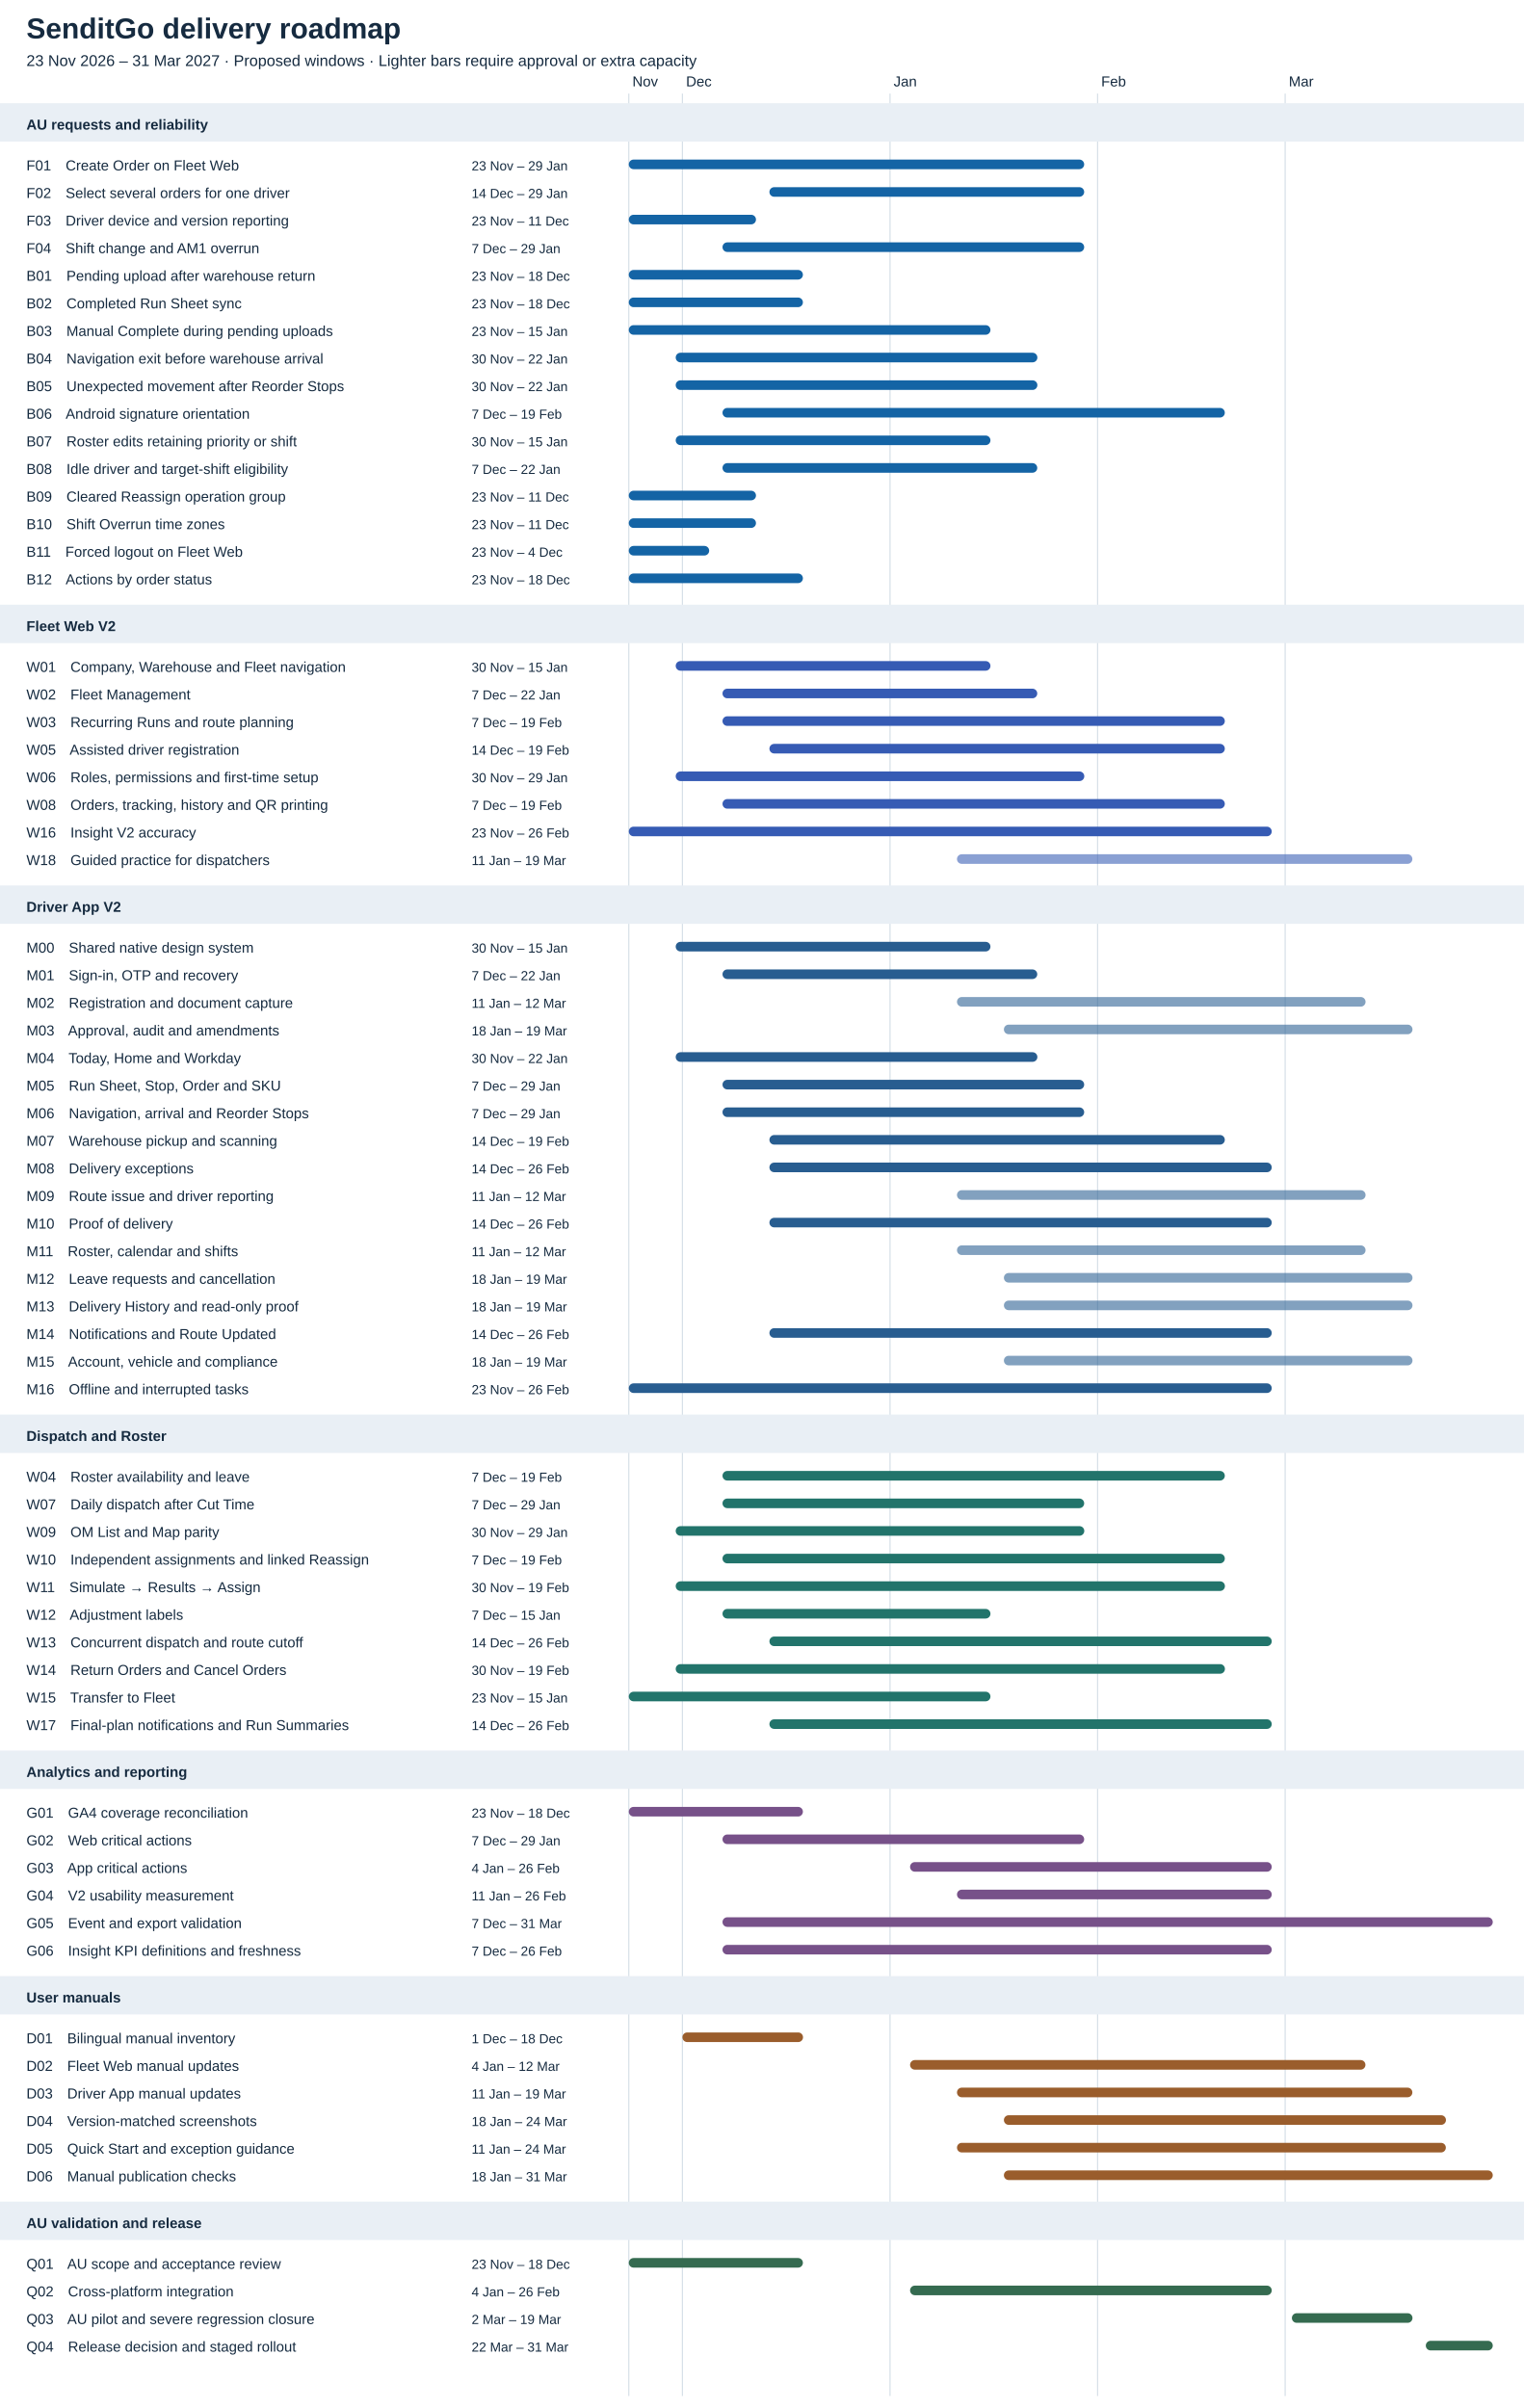
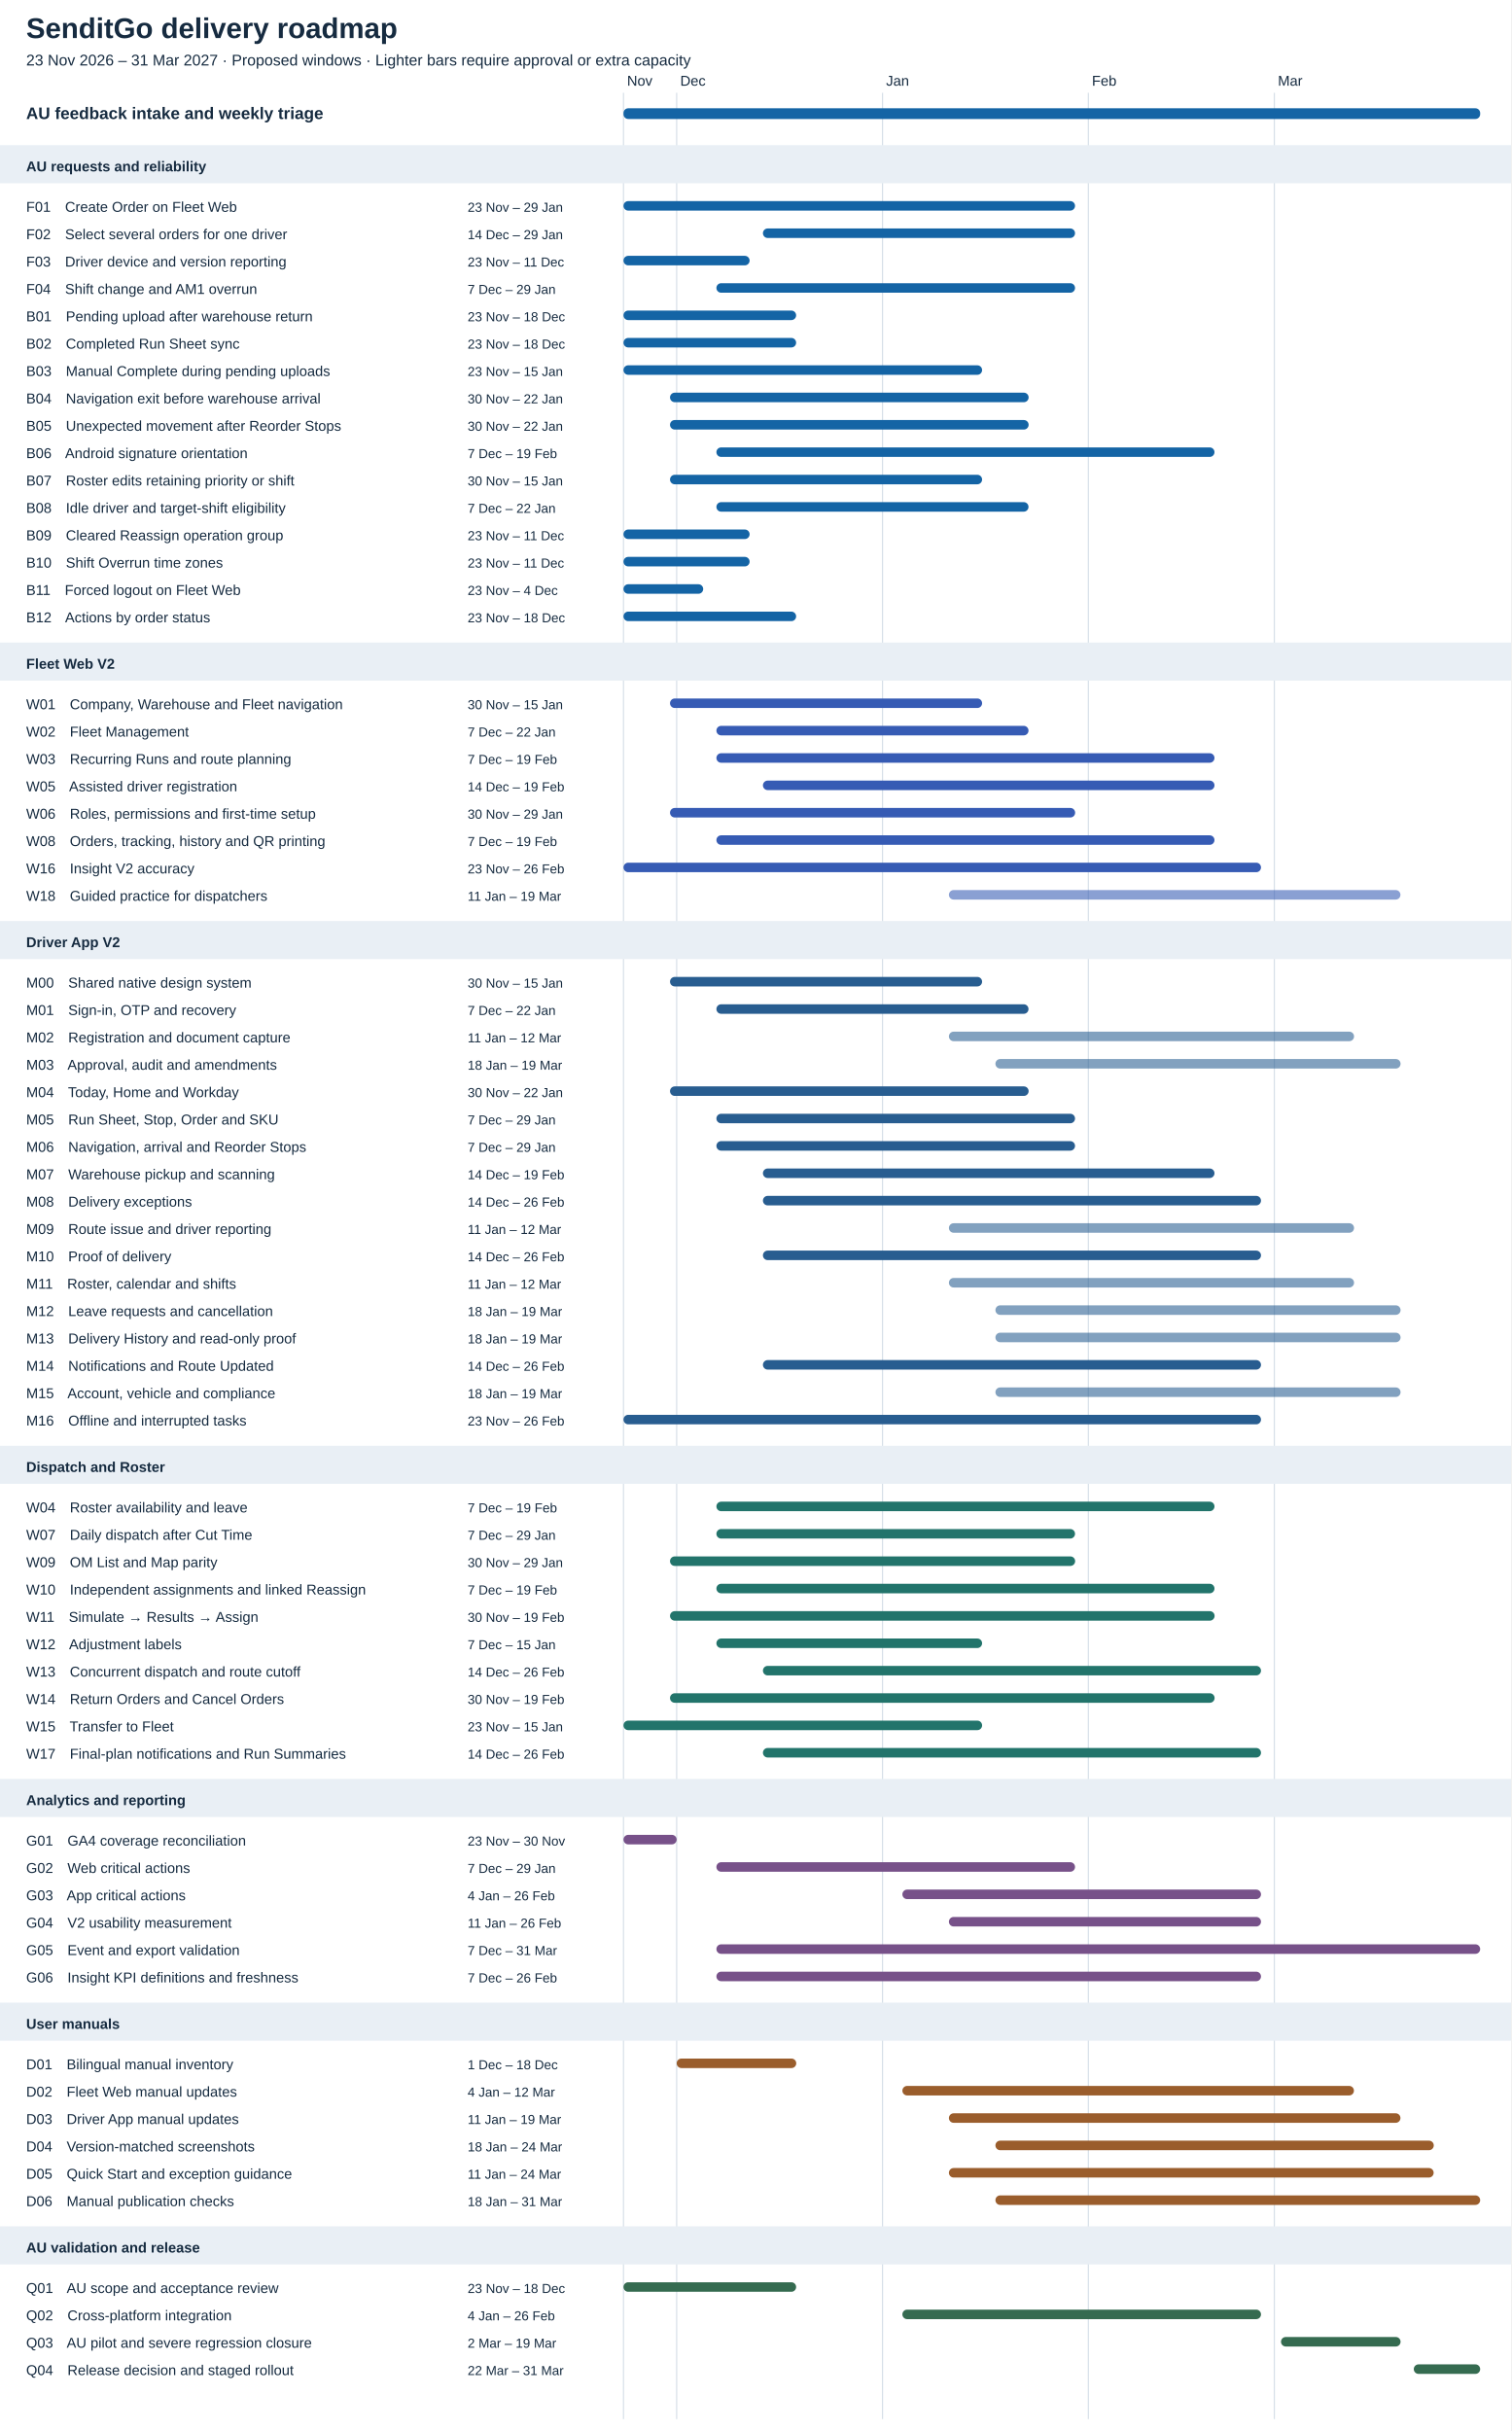
- <svg xmlns="http://www.w3.org/2000/svg" viewBox="0 0 1270 2007" width="1270" height="2007" font-family="Arial,sans-serif" fill="#162b40" role="img" aria-labelledby="title desc">
+ <svg xmlns="http://www.w3.org/2000/svg" viewBox="0 0 1270 2043" width="1270" height="2043" font-family="Arial,sans-serif" fill="#162b40" role="img" aria-labelledby="title desc">
  <rect width="100%" height="100%" fill="white" />
  <text x="22" y="32" font-size="24" font-weight="700">SenditGo delivery roadmap</text>
  <text x="22" y="55" font-size="13">23 Nov 2026 – 31 Mar 2027 · Proposed windows · Lighter bars require approval or extra capacity</text>
-   <path d="M 524.0 78 V 1997" stroke="#d7e0e8" />
+   <path d="M 524.0 78 V 2033" stroke="#d7e0e8" />
  <text x="527.0" y="72" font-size="12">Nov</text>
-   <path d="M 568.7 78 V 1997" stroke="#d7e0e8" />
+   <path d="M 568.7 78 V 2033" stroke="#d7e0e8" />
  <text x="571.7" y="72" font-size="12">Dec</text>
-   <path d="M 741.7 78 V 1997" stroke="#d7e0e8" />
+   <path d="M 741.7 78 V 2033" stroke="#d7e0e8" />
  <text x="744.7" y="72" font-size="12">Jan</text>
-   <path d="M 914.7 78 V 1997" stroke="#d7e0e8" />
+   <path d="M 914.7 78 V 2033" stroke="#d7e0e8" />
  <text x="917.7" y="72" font-size="12">Feb</text>
-   <path d="M 1071.0 78 V 1997" stroke="#d7e0e8" />
+   <path d="M 1071.0 78 V 2033" stroke="#d7e0e8" />
  <text x="1074.0" y="72" font-size="12">Mar</text>
-   <rect x="0" y="86" width="1270" height="32" fill="#e9eff5" />
-   <text x="22" y="108" font-weight="700">AU requests and reliability</text>
-   <g>
-     <text x="22" y="142" font-size="12">F01　Create Order on Fleet Web</text>
-     <text x="393" y="142" font-size="11">23 Nov – 29 Jan</text>
-     <rect x="524.0" y="133" width="379.5" height="8" rx="4" fill="#1464a5" opacity="1" />
-   </g>
-   <g>
-     <text x="22" y="165" font-size="12">F02　Select several orders for one driver</text>
-     <text x="393" y="165" font-size="11">14 Dec – 29 Jan</text>
-     <rect x="641.2" y="156" width="262.3" height="8" rx="4" fill="#1464a5" opacity="1" />
-   </g>
-   <g>
-     <text x="22" y="188" font-size="12">F03　Driver device and version reporting</text>
-     <text x="393" y="188" font-size="11">23 Nov – 11 Dec</text>
-     <rect x="524.0" y="179" width="106.0" height="8" rx="4" fill="#1464a5" opacity="1" />
-   </g>
-   <g>
-     <text x="22" y="211" font-size="12">F04　Shift change and AM1 overrun</text>
-     <text x="393" y="211" font-size="11">7 Dec – 29 Jan</text>
-     <rect x="602.1" y="202" width="301.4" height="8" rx="4" fill="#1464a5" opacity="1" />
-   </g>
-   <g>
-     <text x="22" y="234" font-size="12">B01　Pending upload after warehouse return</text>
-     <text x="393" y="234" font-size="11">23 Nov – 18 Dec</text>
-     <rect x="524.0" y="225" width="145.1" height="8" rx="4" fill="#1464a5" opacity="1" />
-   </g>
-   <g>
-     <text x="22" y="257" font-size="12">B02　Completed Run Sheet sync</text>
-     <text x="393" y="257" font-size="11">23 Nov – 18 Dec</text>
-     <rect x="524.0" y="248" width="145.1" height="8" rx="4" fill="#1464a5" opacity="1" />
-   </g>
-   <g>
-     <text x="22" y="280" font-size="12">B03　Manual Complete during pending uploads</text>
-     <text x="393" y="280" font-size="11">23 Nov – 15 Jan</text>
-     <rect x="524.0" y="271" width="301.4" height="8" rx="4" fill="#1464a5" opacity="1" />
-   </g>
-   <g>
-     <text x="22" y="303" font-size="12">B04　Navigation exit before warehouse arrival</text>
-     <text x="393" y="303" font-size="11">30 Nov – 22 Jan</text>
-     <rect x="563.1" y="294" width="301.4" height="8" rx="4" fill="#1464a5" opacity="1" />
-   </g>
-   <g>
-     <text x="22" y="326" font-size="12">B05　Unexpected movement after Reorder Stops</text>
-     <text x="393" y="326" font-size="11">30 Nov – 22 Jan</text>
-     <rect x="563.1" y="317" width="301.4" height="8" rx="4" fill="#1464a5" opacity="1" />
-   </g>
-   <g>
-     <text x="22" y="349" font-size="12">B06　Android signature orientation</text>
-     <text x="393" y="349" font-size="11">7 Dec – 19 Feb</text>
-     <rect x="602.1" y="340" width="418.6" height="8" rx="4" fill="#1464a5" opacity="1" />
-   </g>
-   <g>
-     <text x="22" y="372" font-size="12">B07　Roster edits retaining priority or shift</text>
-     <text x="393" y="372" font-size="11">30 Nov – 15 Jan</text>
-     <rect x="563.1" y="363" width="262.3" height="8" rx="4" fill="#1464a5" opacity="1" />
-   </g>
-   <g>
-     <text x="22" y="395" font-size="12">B08　Idle driver and target-shift eligibility</text>
-     <text x="393" y="395" font-size="11">7 Dec – 22 Jan</text>
-     <rect x="602.1" y="386" width="262.3" height="8" rx="4" fill="#1464a5" opacity="1" />
-   </g>
-   <g>
-     <text x="22" y="418" font-size="12">B09　Cleared Reassign operation group</text>
-     <text x="393" y="418" font-size="11">23 Nov – 11 Dec</text>
-     <rect x="524.0" y="409" width="106.0" height="8" rx="4" fill="#1464a5" opacity="1" />
-   </g>
-   <g>
-     <text x="22" y="441" font-size="12">B10　Shift Overrun time zones</text>
-     <text x="393" y="441" font-size="11">23 Nov – 11 Dec</text>
-     <rect x="524.0" y="432" width="106.0" height="8" rx="4" fill="#1464a5" opacity="1" />
-   </g>
-   <g>
-     <text x="22" y="464" font-size="12">B11　Forced logout on Fleet Web</text>
-     <text x="393" y="464" font-size="11">23 Nov – 4 Dec</text>
-     <rect x="524.0" y="455" width="67.0" height="8" rx="4" fill="#1464a5" opacity="1" />
-   </g>
-   <g>
-     <text x="22" y="487" font-size="12">B12　Actions by order status</text>
-     <text x="393" y="487" font-size="11">23 Nov – 18 Dec</text>
-     <rect x="524.0" y="478" width="145.1" height="8" rx="4" fill="#1464a5" opacity="1" />
-   </g>
-   <rect x="0" y="504" width="1270" height="32" fill="#e9eff5" />
-   <text x="22" y="526" font-weight="700">Fleet Web V2</text>
-   <g>
-     <text x="22" y="560" font-size="12">W01　Company, Warehouse and Fleet navigation</text>
-     <text x="393" y="560" font-size="11">30 Nov – 15 Jan</text>
-     <rect x="563.1" y="551" width="262.3" height="8" rx="4" fill="#365bb4" opacity="1" />
-   </g>
-   <g>
-     <text x="22" y="583" font-size="12">W02　Fleet Management</text>
-     <text x="393" y="583" font-size="11">7 Dec – 22 Jan</text>
-     <rect x="602.1" y="574" width="262.3" height="8" rx="4" fill="#365bb4" opacity="1" />
-   </g>
-   <g>
-     <text x="22" y="606" font-size="12">W03　Recurring Runs and route planning</text>
-     <text x="393" y="606" font-size="11">7 Dec – 19 Feb</text>
-     <rect x="602.1" y="597" width="418.6" height="8" rx="4" fill="#365bb4" opacity="1" />
-   </g>
-   <g>
-     <text x="22" y="629" font-size="12">W05　Assisted driver registration</text>
-     <text x="393" y="629" font-size="11">14 Dec – 19 Feb</text>
-     <rect x="641.2" y="620" width="379.5" height="8" rx="4" fill="#365bb4" opacity="1" />
-   </g>
-   <g>
-     <text x="22" y="652" font-size="12">W06　Roles, permissions and first-time setup</text>
-     <text x="393" y="652" font-size="11">30 Nov – 29 Jan</text>
-     <rect x="563.1" y="643" width="340.5" height="8" rx="4" fill="#365bb4" opacity="1" />
-   </g>
-   <g>
-     <text x="22" y="675" font-size="12">W08　Orders, tracking, history and QR printing</text>
-     <text x="393" y="675" font-size="11">7 Dec – 19 Feb</text>
-     <rect x="602.1" y="666" width="418.6" height="8" rx="4" fill="#365bb4" opacity="1" />
-   </g>
-   <g>
-     <text x="22" y="698" font-size="12">W16　Insight V2 accuracy</text>
-     <text x="393" y="698" font-size="11">23 Nov – 26 Feb</text>
-     <rect x="524.0" y="689" width="535.8" height="8" rx="4" fill="#365bb4" opacity="1" />
-   </g>
-   <g>
-     <text x="22" y="721" font-size="12">W18　Guided practice for dispatchers</text>
-     <text x="393" y="721" font-size="11">11 Jan – 19 Mar</text>
-     <rect x="797.5" y="712" width="379.5" height="8" rx="4" fill="#365bb4" opacity="0.58" />
-   </g>
-   <rect x="0" y="738" width="1270" height="32" fill="#e9eff5" />
-   <text x="22" y="760" font-weight="700">Driver App V2</text>
-   <g>
-     <text x="22" y="794" font-size="12">M00　Shared native design system</text>
-     <text x="393" y="794" font-size="11">30 Nov – 15 Jan</text>
-     <rect x="563.1" y="785" width="262.3" height="8" rx="4" fill="#285d90" opacity="1" />
-   </g>
-   <g>
-     <text x="22" y="817" font-size="12">M01　Sign-in, OTP and recovery</text>
-     <text x="393" y="817" font-size="11">7 Dec – 22 Jan</text>
-     <rect x="602.1" y="808" width="262.3" height="8" rx="4" fill="#285d90" opacity="1" />
-   </g>
-   <g>
-     <text x="22" y="840" font-size="12">M02　Registration and document capture</text>
-     <text x="393" y="840" font-size="11">11 Jan – 12 Mar</text>
-     <rect x="797.5" y="831" width="340.5" height="8" rx="4" fill="#285d90" opacity="0.58" />
-   </g>
-   <g>
-     <text x="22" y="863" font-size="12">M03　Approval, audit and amendments</text>
-     <text x="393" y="863" font-size="11">18 Jan – 19 Mar</text>
-     <rect x="836.6" y="854" width="340.5" height="8" rx="4" fill="#285d90" opacity="0.58" />
-   </g>
-   <g>
-     <text x="22" y="886" font-size="12">M04　Today, Home and Workday</text>
-     <text x="393" y="886" font-size="11">30 Nov – 22 Jan</text>
-     <rect x="563.1" y="877" width="301.4" height="8" rx="4" fill="#285d90" opacity="1" />
-   </g>
-   <g>
-     <text x="22" y="909" font-size="12">M05　Run Sheet, Stop, Order and SKU</text>
-     <text x="393" y="909" font-size="11">7 Dec – 29 Jan</text>
-     <rect x="602.1" y="900" width="301.4" height="8" rx="4" fill="#285d90" opacity="1" />
-   </g>
-   <g>
-     <text x="22" y="932" font-size="12">M06　Navigation, arrival and Reorder Stops</text>
-     <text x="393" y="932" font-size="11">7 Dec – 29 Jan</text>
-     <rect x="602.1" y="923" width="301.4" height="8" rx="4" fill="#285d90" opacity="1" />
-   </g>
-   <g>
-     <text x="22" y="955" font-size="12">M07　Warehouse pickup and scanning</text>
-     <text x="393" y="955" font-size="11">14 Dec – 19 Feb</text>
-     <rect x="641.2" y="946" width="379.5" height="8" rx="4" fill="#285d90" opacity="1" />
-   </g>
-   <g>
-     <text x="22" y="978" font-size="12">M08　Delivery exceptions</text>
-     <text x="393" y="978" font-size="11">14 Dec – 26 Feb</text>
-     <rect x="641.2" y="969" width="418.6" height="8" rx="4" fill="#285d90" opacity="1" />
-   </g>
-   <g>
-     <text x="22" y="1001" font-size="12">M09　Route issue and driver reporting</text>
-     <text x="393" y="1001" font-size="11">11 Jan – 12 Mar</text>
-     <rect x="797.5" y="992" width="340.5" height="8" rx="4" fill="#285d90" opacity="0.58" />
-   </g>
-   <g>
-     <text x="22" y="1024" font-size="12">M10　Proof of delivery</text>
-     <text x="393" y="1024" font-size="11">14 Dec – 26 Feb</text>
-     <rect x="641.2" y="1015" width="418.6" height="8" rx="4" fill="#285d90" opacity="1" />
-   </g>
-   <g>
-     <text x="22" y="1047" font-size="12">M11　Roster, calendar and shifts</text>
-     <text x="393" y="1047" font-size="11">11 Jan – 12 Mar</text>
-     <rect x="797.5" y="1038" width="340.5" height="8" rx="4" fill="#285d90" opacity="0.58" />
-   </g>
-   <g>
-     <text x="22" y="1070" font-size="12">M12　Leave requests and cancellation</text>
-     <text x="393" y="1070" font-size="11">18 Jan – 19 Mar</text>
-     <rect x="836.6" y="1061" width="340.5" height="8" rx="4" fill="#285d90" opacity="0.58" />
-   </g>
-   <g>
-     <text x="22" y="1093" font-size="12">M13　Delivery History and read-only proof</text>
-     <text x="393" y="1093" font-size="11">18 Jan – 19 Mar</text>
-     <rect x="836.6" y="1084" width="340.5" height="8" rx="4" fill="#285d90" opacity="0.58" />
-   </g>
-   <g>
-     <text x="22" y="1116" font-size="12">M14　Notifications and Route Updated</text>
-     <text x="393" y="1116" font-size="11">14 Dec – 26 Feb</text>
-     <rect x="641.2" y="1107" width="418.6" height="8" rx="4" fill="#285d90" opacity="1" />
-   </g>
-   <g>
-     <text x="22" y="1139" font-size="12">M15　Account, vehicle and compliance</text>
-     <text x="393" y="1139" font-size="11">18 Jan – 19 Mar</text>
-     <rect x="836.6" y="1130" width="340.5" height="8" rx="4" fill="#285d90" opacity="0.58" />
-   </g>
-   <g>
-     <text x="22" y="1162" font-size="12">M16　Offline and interrupted tasks</text>
-     <text x="393" y="1162" font-size="11">23 Nov – 26 Feb</text>
-     <rect x="524.0" y="1153" width="535.8" height="8" rx="4" fill="#285d90" opacity="1" />
-   </g>
-   <rect x="0" y="1179" width="1270" height="32" fill="#e9eff5" />
-   <text x="22" y="1201" font-weight="700">Dispatch and Roster</text>
-   <g>
-     <text x="22" y="1235" font-size="12">W04　Roster availability and leave</text>
-     <text x="393" y="1235" font-size="11">7 Dec – 19 Feb</text>
-     <rect x="602.1" y="1226" width="418.6" height="8" rx="4" fill="#22746b" opacity="1" />
-   </g>
-   <g>
-     <text x="22" y="1258" font-size="12">W07　Daily dispatch after Cut Time</text>
-     <text x="393" y="1258" font-size="11">7 Dec – 29 Jan</text>
-     <rect x="602.1" y="1249" width="301.4" height="8" rx="4" fill="#22746b" opacity="1" />
-   </g>
-   <g>
-     <text x="22" y="1281" font-size="12">W09　OM List and Map parity</text>
-     <text x="393" y="1281" font-size="11">30 Nov – 29 Jan</text>
-     <rect x="563.1" y="1272" width="340.5" height="8" rx="4" fill="#22746b" opacity="1" />
-   </g>
-   <g>
-     <text x="22" y="1304" font-size="12">W10　Independent assignments and linked Reassign</text>
-     <text x="393" y="1304" font-size="11">7 Dec – 19 Feb</text>
-     <rect x="602.1" y="1295" width="418.6" height="8" rx="4" fill="#22746b" opacity="1" />
-   </g>
-   <g>
-     <text x="22" y="1327" font-size="12">W11　Simulate → Results → Assign</text>
-     <text x="393" y="1327" font-size="11">30 Nov – 19 Feb</text>
-     <rect x="563.1" y="1318" width="457.7" height="8" rx="4" fill="#22746b" opacity="1" />
-   </g>
-   <g>
-     <text x="22" y="1350" font-size="12">W12　Adjustment labels</text>
-     <text x="393" y="1350" font-size="11">7 Dec – 15 Jan</text>
-     <rect x="602.1" y="1341" width="223.3" height="8" rx="4" fill="#22746b" opacity="1" />
-   </g>
-   <g>
-     <text x="22" y="1373" font-size="12">W13　Concurrent dispatch and route cutoff</text>
-     <text x="393" y="1373" font-size="11">14 Dec – 26 Feb</text>
-     <rect x="641.2" y="1364" width="418.6" height="8" rx="4" fill="#22746b" opacity="1" />
-   </g>
-   <g>
-     <text x="22" y="1396" font-size="12">W14　Return Orders and Cancel Orders</text>
-     <text x="393" y="1396" font-size="11">30 Nov – 19 Feb</text>
-     <rect x="563.1" y="1387" width="457.7" height="8" rx="4" fill="#22746b" opacity="1" />
-   </g>
-   <g>
-     <text x="22" y="1419" font-size="12">W15　Transfer to Fleet</text>
-     <text x="393" y="1419" font-size="11">23 Nov – 15 Jan</text>
-     <rect x="524.0" y="1410" width="301.4" height="8" rx="4" fill="#22746b" opacity="1" />
-   </g>
-   <g>
-     <text x="22" y="1442" font-size="12">W17　Final-plan notifications and Run Summaries</text>
-     <text x="393" y="1442" font-size="11">14 Dec – 26 Feb</text>
-     <rect x="641.2" y="1433" width="418.6" height="8" rx="4" fill="#22746b" opacity="1" />
-   </g>
-   <rect x="0" y="1459" width="1270" height="32" fill="#e9eff5" />
-   <text x="22" y="1481" font-weight="700">Analytics and reporting</text>
-   <g>
-     <text x="22" y="1515" font-size="12">G01　GA4 coverage reconciliation</text>
-     <text x="393" y="1515" font-size="11">23 Nov – 18 Dec</text>
-     <rect x="524.0" y="1506" width="145.1" height="8" rx="4" fill="#775189" opacity="1" />
-   </g>
-   <g>
-     <text x="22" y="1538" font-size="12">G02　Web critical actions</text>
-     <text x="393" y="1538" font-size="11">7 Dec – 29 Jan</text>
-     <rect x="602.1" y="1529" width="301.4" height="8" rx="4" fill="#775189" opacity="1" />
-   </g>
-   <g>
-     <text x="22" y="1561" font-size="12">G03　App critical actions</text>
-     <text x="393" y="1561" font-size="11">4 Jan – 26 Feb</text>
-     <rect x="758.4" y="1552" width="301.4" height="8" rx="4" fill="#775189" opacity="1" />
-   </g>
-   <g>
-     <text x="22" y="1584" font-size="12">G04　V2 usability measurement</text>
-     <text x="393" y="1584" font-size="11">11 Jan – 26 Feb</text>
-     <rect x="797.5" y="1575" width="262.3" height="8" rx="4" fill="#775189" opacity="1" />
-   </g>
-   <g>
-     <text x="22" y="1607" font-size="12">G05　Event and export validation</text>
-     <text x="393" y="1607" font-size="11">7 Dec – 31 Mar</text>
-     <rect x="602.1" y="1598" width="641.9" height="8" rx="4" fill="#775189" opacity="1" />
-   </g>
-   <g>
-     <text x="22" y="1630" font-size="12">G06　Insight KPI definitions and freshness</text>
-     <text x="393" y="1630" font-size="11">7 Dec – 26 Feb</text>
-     <rect x="602.1" y="1621" width="457.7" height="8" rx="4" fill="#775189" opacity="1" />
-   </g>
-   <rect x="0" y="1647" width="1270" height="32" fill="#e9eff5" />
-   <text x="22" y="1669" font-weight="700">User manuals</text>
-   <g>
-     <text x="22" y="1703" font-size="12">D01　Bilingual manual inventory</text>
-     <text x="393" y="1703" font-size="11">1 Dec – 18 Dec</text>
-     <rect x="568.7" y="1694" width="100.5" height="8" rx="4" fill="#9a5d2c" opacity="1" />
-   </g>
-   <g>
-     <text x="22" y="1726" font-size="12">D02　Fleet Web manual updates</text>
-     <text x="393" y="1726" font-size="11">4 Jan – 12 Mar</text>
-     <rect x="758.4" y="1717" width="379.5" height="8" rx="4" fill="#9a5d2c" opacity="1" />
-   </g>
-   <g>
-     <text x="22" y="1749" font-size="12">D03　Driver App manual updates</text>
-     <text x="393" y="1749" font-size="11">11 Jan – 19 Mar</text>
-     <rect x="797.5" y="1740" width="379.5" height="8" rx="4" fill="#9a5d2c" opacity="1" />
-   </g>
-   <g>
-     <text x="22" y="1772" font-size="12">D04　Version-matched screenshots</text>
-     <text x="393" y="1772" font-size="11">18 Jan – 24 Mar</text>
-     <rect x="836.6" y="1763" width="368.4" height="8" rx="4" fill="#9a5d2c" opacity="1" />
-   </g>
-   <g>
-     <text x="22" y="1795" font-size="12">D05　Quick Start and exception guidance</text>
-     <text x="393" y="1795" font-size="11">11 Jan – 24 Mar</text>
-     <rect x="797.5" y="1786" width="407.4" height="8" rx="4" fill="#9a5d2c" opacity="1" />
-   </g>
-   <g>
-     <text x="22" y="1818" font-size="12">D06　Manual publication checks</text>
-     <text x="393" y="1818" font-size="11">18 Jan – 31 Mar</text>
-     <rect x="836.6" y="1809" width="407.4" height="8" rx="4" fill="#9a5d2c" opacity="1" />
-   </g>
-   <rect x="0" y="1835" width="1270" height="32" fill="#e9eff5" />
-   <text x="22" y="1857" font-weight="700">AU validation and release</text>
-   <g>
-     <text x="22" y="1891" font-size="12">Q01　AU scope and acceptance review</text>
-     <text x="393" y="1891" font-size="11">23 Nov – 18 Dec</text>
-     <rect x="524.0" y="1882" width="145.1" height="8" rx="4" fill="#356b50" opacity="1" />
-   </g>
-   <g>
-     <text x="22" y="1914" font-size="12">Q02　Cross-platform integration</text>
-     <text x="393" y="1914" font-size="11">4 Jan – 26 Feb</text>
-     <rect x="758.4" y="1905" width="301.4" height="8" rx="4" fill="#356b50" opacity="1" />
-   </g>
-   <g>
-     <text x="22" y="1937" font-size="12">Q03　AU pilot and severe regression closure</text>
-     <text x="393" y="1937" font-size="11">2 Mar – 19 Mar</text>
-     <rect x="1076.6" y="1928" width="100.5" height="8" rx="4" fill="#356b50" opacity="1" />
-   </g>
-   <g>
-     <text x="22" y="1960" font-size="12">Q04　Release decision and staged rollout</text>
-     <text x="393" y="1960" font-size="11">22 Mar – 31 Mar</text>
-     <rect x="1188.2" y="1951" width="55.8" height="8" rx="4" fill="#356b50" opacity="1" />
+   <text x="22" y="100" font-size="14" font-weight="700">AU feedback intake and weekly triage</text>
+   <rect x="524" y="91" width="720" height="9" rx="4" fill="#1464a5" />
+   <rect x="0" y="122" width="1270" height="32" fill="#e9eff5" />
+   <text x="22" y="144" font-weight="700">AU requests and reliability</text>
+   <g>
+     <text x="22" y="178" font-size="12">F01　Create Order on Fleet Web</text>
+     <text x="393" y="178" font-size="11">23 Nov – 29 Jan</text>
+     <rect x="524.0" y="169" width="379.5" height="8" rx="4" fill="#1464a5" opacity="1" />
+   </g>
+   <g>
+     <text x="22" y="201" font-size="12">F02　Select several orders for one driver</text>
+     <text x="393" y="201" font-size="11">14 Dec – 29 Jan</text>
+     <rect x="641.2" y="192" width="262.3" height="8" rx="4" fill="#1464a5" opacity="1" />
+   </g>
+   <g>
+     <text x="22" y="224" font-size="12">F03　Driver device and version reporting</text>
+     <text x="393" y="224" font-size="11">23 Nov – 11 Dec</text>
+     <rect x="524.0" y="215" width="106.0" height="8" rx="4" fill="#1464a5" opacity="1" />
+   </g>
+   <g>
+     <text x="22" y="247" font-size="12">F04　Shift change and AM1 overrun</text>
+     <text x="393" y="247" font-size="11">7 Dec – 29 Jan</text>
+     <rect x="602.1" y="238" width="301.4" height="8" rx="4" fill="#1464a5" opacity="1" />
+   </g>
+   <g>
+     <text x="22" y="270" font-size="12">B01　Pending upload after warehouse return</text>
+     <text x="393" y="270" font-size="11">23 Nov – 18 Dec</text>
+     <rect x="524.0" y="261" width="145.1" height="8" rx="4" fill="#1464a5" opacity="1" />
+   </g>
+   <g>
+     <text x="22" y="293" font-size="12">B02　Completed Run Sheet sync</text>
+     <text x="393" y="293" font-size="11">23 Nov – 18 Dec</text>
+     <rect x="524.0" y="284" width="145.1" height="8" rx="4" fill="#1464a5" opacity="1" />
+   </g>
+   <g>
+     <text x="22" y="316" font-size="12">B03　Manual Complete during pending uploads</text>
+     <text x="393" y="316" font-size="11">23 Nov – 15 Jan</text>
+     <rect x="524.0" y="307" width="301.4" height="8" rx="4" fill="#1464a5" opacity="1" />
+   </g>
+   <g>
+     <text x="22" y="339" font-size="12">B04　Navigation exit before warehouse arrival</text>
+     <text x="393" y="339" font-size="11">30 Nov – 22 Jan</text>
+     <rect x="563.1" y="330" width="301.4" height="8" rx="4" fill="#1464a5" opacity="1" />
+   </g>
+   <g>
+     <text x="22" y="362" font-size="12">B05　Unexpected movement after Reorder Stops</text>
+     <text x="393" y="362" font-size="11">30 Nov – 22 Jan</text>
+     <rect x="563.1" y="353" width="301.4" height="8" rx="4" fill="#1464a5" opacity="1" />
+   </g>
+   <g>
+     <text x="22" y="385" font-size="12">B06　Android signature orientation</text>
+     <text x="393" y="385" font-size="11">7 Dec – 19 Feb</text>
+     <rect x="602.1" y="376" width="418.6" height="8" rx="4" fill="#1464a5" opacity="1" />
+   </g>
+   <g>
+     <text x="22" y="408" font-size="12">B07　Roster edits retaining priority or shift</text>
+     <text x="393" y="408" font-size="11">30 Nov – 15 Jan</text>
+     <rect x="563.1" y="399" width="262.3" height="8" rx="4" fill="#1464a5" opacity="1" />
+   </g>
+   <g>
+     <text x="22" y="431" font-size="12">B08　Idle driver and target-shift eligibility</text>
+     <text x="393" y="431" font-size="11">7 Dec – 22 Jan</text>
+     <rect x="602.1" y="422" width="262.3" height="8" rx="4" fill="#1464a5" opacity="1" />
+   </g>
+   <g>
+     <text x="22" y="454" font-size="12">B09　Cleared Reassign operation group</text>
+     <text x="393" y="454" font-size="11">23 Nov – 11 Dec</text>
+     <rect x="524.0" y="445" width="106.0" height="8" rx="4" fill="#1464a5" opacity="1" />
+   </g>
+   <g>
+     <text x="22" y="477" font-size="12">B10　Shift Overrun time zones</text>
+     <text x="393" y="477" font-size="11">23 Nov – 11 Dec</text>
+     <rect x="524.0" y="468" width="106.0" height="8" rx="4" fill="#1464a5" opacity="1" />
+   </g>
+   <g>
+     <text x="22" y="500" font-size="12">B11　Forced logout on Fleet Web</text>
+     <text x="393" y="500" font-size="11">23 Nov – 4 Dec</text>
+     <rect x="524.0" y="491" width="67.0" height="8" rx="4" fill="#1464a5" opacity="1" />
+   </g>
+   <g>
+     <text x="22" y="523" font-size="12">B12　Actions by order status</text>
+     <text x="393" y="523" font-size="11">23 Nov – 18 Dec</text>
+     <rect x="524.0" y="514" width="145.1" height="8" rx="4" fill="#1464a5" opacity="1" />
+   </g>
+   <rect x="0" y="540" width="1270" height="32" fill="#e9eff5" />
+   <text x="22" y="562" font-weight="700">Fleet Web V2</text>
+   <g>
+     <text x="22" y="596" font-size="12">W01　Company, Warehouse and Fleet navigation</text>
+     <text x="393" y="596" font-size="11">30 Nov – 15 Jan</text>
+     <rect x="563.1" y="587" width="262.3" height="8" rx="4" fill="#365bb4" opacity="1" />
+   </g>
+   <g>
+     <text x="22" y="619" font-size="12">W02　Fleet Management</text>
+     <text x="393" y="619" font-size="11">7 Dec – 22 Jan</text>
+     <rect x="602.1" y="610" width="262.3" height="8" rx="4" fill="#365bb4" opacity="1" />
+   </g>
+   <g>
+     <text x="22" y="642" font-size="12">W03　Recurring Runs and route planning</text>
+     <text x="393" y="642" font-size="11">7 Dec – 19 Feb</text>
+     <rect x="602.1" y="633" width="418.6" height="8" rx="4" fill="#365bb4" opacity="1" />
+   </g>
+   <g>
+     <text x="22" y="665" font-size="12">W05　Assisted driver registration</text>
+     <text x="393" y="665" font-size="11">14 Dec – 19 Feb</text>
+     <rect x="641.2" y="656" width="379.5" height="8" rx="4" fill="#365bb4" opacity="1" />
+   </g>
+   <g>
+     <text x="22" y="688" font-size="12">W06　Roles, permissions and first-time setup</text>
+     <text x="393" y="688" font-size="11">30 Nov – 29 Jan</text>
+     <rect x="563.1" y="679" width="340.5" height="8" rx="4" fill="#365bb4" opacity="1" />
+   </g>
+   <g>
+     <text x="22" y="711" font-size="12">W08　Orders, tracking, history and QR printing</text>
+     <text x="393" y="711" font-size="11">7 Dec – 19 Feb</text>
+     <rect x="602.1" y="702" width="418.6" height="8" rx="4" fill="#365bb4" opacity="1" />
+   </g>
+   <g>
+     <text x="22" y="734" font-size="12">W16　Insight V2 accuracy</text>
+     <text x="393" y="734" font-size="11">23 Nov – 26 Feb</text>
+     <rect x="524.0" y="725" width="535.8" height="8" rx="4" fill="#365bb4" opacity="1" />
+   </g>
+   <g>
+     <text x="22" y="757" font-size="12">W18　Guided practice for dispatchers</text>
+     <text x="393" y="757" font-size="11">11 Jan – 19 Mar</text>
+     <rect x="797.5" y="748" width="379.5" height="8" rx="4" fill="#365bb4" opacity="0.58" />
+   </g>
+   <rect x="0" y="774" width="1270" height="32" fill="#e9eff5" />
+   <text x="22" y="796" font-weight="700">Driver App V2</text>
+   <g>
+     <text x="22" y="830" font-size="12">M00　Shared native design system</text>
+     <text x="393" y="830" font-size="11">30 Nov – 15 Jan</text>
+     <rect x="563.1" y="821" width="262.3" height="8" rx="4" fill="#285d90" opacity="1" />
+   </g>
+   <g>
+     <text x="22" y="853" font-size="12">M01　Sign-in, OTP and recovery</text>
+     <text x="393" y="853" font-size="11">7 Dec – 22 Jan</text>
+     <rect x="602.1" y="844" width="262.3" height="8" rx="4" fill="#285d90" opacity="1" />
+   </g>
+   <g>
+     <text x="22" y="876" font-size="12">M02　Registration and document capture</text>
+     <text x="393" y="876" font-size="11">11 Jan – 12 Mar</text>
+     <rect x="797.5" y="867" width="340.5" height="8" rx="4" fill="#285d90" opacity="0.58" />
+   </g>
+   <g>
+     <text x="22" y="899" font-size="12">M03　Approval, audit and amendments</text>
+     <text x="393" y="899" font-size="11">18 Jan – 19 Mar</text>
+     <rect x="836.6" y="890" width="340.5" height="8" rx="4" fill="#285d90" opacity="0.58" />
+   </g>
+   <g>
+     <text x="22" y="922" font-size="12">M04　Today, Home and Workday</text>
+     <text x="393" y="922" font-size="11">30 Nov – 22 Jan</text>
+     <rect x="563.1" y="913" width="301.4" height="8" rx="4" fill="#285d90" opacity="1" />
+   </g>
+   <g>
+     <text x="22" y="945" font-size="12">M05　Run Sheet, Stop, Order and SKU</text>
+     <text x="393" y="945" font-size="11">7 Dec – 29 Jan</text>
+     <rect x="602.1" y="936" width="301.4" height="8" rx="4" fill="#285d90" opacity="1" />
+   </g>
+   <g>
+     <text x="22" y="968" font-size="12">M06　Navigation, arrival and Reorder Stops</text>
+     <text x="393" y="968" font-size="11">7 Dec – 29 Jan</text>
+     <rect x="602.1" y="959" width="301.4" height="8" rx="4" fill="#285d90" opacity="1" />
+   </g>
+   <g>
+     <text x="22" y="991" font-size="12">M07　Warehouse pickup and scanning</text>
+     <text x="393" y="991" font-size="11">14 Dec – 19 Feb</text>
+     <rect x="641.2" y="982" width="379.5" height="8" rx="4" fill="#285d90" opacity="1" />
+   </g>
+   <g>
+     <text x="22" y="1014" font-size="12">M08　Delivery exceptions</text>
+     <text x="393" y="1014" font-size="11">14 Dec – 26 Feb</text>
+     <rect x="641.2" y="1005" width="418.6" height="8" rx="4" fill="#285d90" opacity="1" />
+   </g>
+   <g>
+     <text x="22" y="1037" font-size="12">M09　Route issue and driver reporting</text>
+     <text x="393" y="1037" font-size="11">11 Jan – 12 Mar</text>
+     <rect x="797.5" y="1028" width="340.5" height="8" rx="4" fill="#285d90" opacity="0.58" />
+   </g>
+   <g>
+     <text x="22" y="1060" font-size="12">M10　Proof of delivery</text>
+     <text x="393" y="1060" font-size="11">14 Dec – 26 Feb</text>
+     <rect x="641.2" y="1051" width="418.6" height="8" rx="4" fill="#285d90" opacity="1" />
+   </g>
+   <g>
+     <text x="22" y="1083" font-size="12">M11　Roster, calendar and shifts</text>
+     <text x="393" y="1083" font-size="11">11 Jan – 12 Mar</text>
+     <rect x="797.5" y="1074" width="340.5" height="8" rx="4" fill="#285d90" opacity="0.58" />
+   </g>
+   <g>
+     <text x="22" y="1106" font-size="12">M12　Leave requests and cancellation</text>
+     <text x="393" y="1106" font-size="11">18 Jan – 19 Mar</text>
+     <rect x="836.6" y="1097" width="340.5" height="8" rx="4" fill="#285d90" opacity="0.58" />
+   </g>
+   <g>
+     <text x="22" y="1129" font-size="12">M13　Delivery History and read-only proof</text>
+     <text x="393" y="1129" font-size="11">18 Jan – 19 Mar</text>
+     <rect x="836.6" y="1120" width="340.5" height="8" rx="4" fill="#285d90" opacity="0.58" />
+   </g>
+   <g>
+     <text x="22" y="1152" font-size="12">M14　Notifications and Route Updated</text>
+     <text x="393" y="1152" font-size="11">14 Dec – 26 Feb</text>
+     <rect x="641.2" y="1143" width="418.6" height="8" rx="4" fill="#285d90" opacity="1" />
+   </g>
+   <g>
+     <text x="22" y="1175" font-size="12">M15　Account, vehicle and compliance</text>
+     <text x="393" y="1175" font-size="11">18 Jan – 19 Mar</text>
+     <rect x="836.6" y="1166" width="340.5" height="8" rx="4" fill="#285d90" opacity="0.58" />
+   </g>
+   <g>
+     <text x="22" y="1198" font-size="12">M16　Offline and interrupted tasks</text>
+     <text x="393" y="1198" font-size="11">23 Nov – 26 Feb</text>
+     <rect x="524.0" y="1189" width="535.8" height="8" rx="4" fill="#285d90" opacity="1" />
+   </g>
+   <rect x="0" y="1215" width="1270" height="32" fill="#e9eff5" />
+   <text x="22" y="1237" font-weight="700">Dispatch and Roster</text>
+   <g>
+     <text x="22" y="1271" font-size="12">W04　Roster availability and leave</text>
+     <text x="393" y="1271" font-size="11">7 Dec – 19 Feb</text>
+     <rect x="602.1" y="1262" width="418.6" height="8" rx="4" fill="#22746b" opacity="1" />
+   </g>
+   <g>
+     <text x="22" y="1294" font-size="12">W07　Daily dispatch after Cut Time</text>
+     <text x="393" y="1294" font-size="11">7 Dec – 29 Jan</text>
+     <rect x="602.1" y="1285" width="301.4" height="8" rx="4" fill="#22746b" opacity="1" />
+   </g>
+   <g>
+     <text x="22" y="1317" font-size="12">W09　OM List and Map parity</text>
+     <text x="393" y="1317" font-size="11">30 Nov – 29 Jan</text>
+     <rect x="563.1" y="1308" width="340.5" height="8" rx="4" fill="#22746b" opacity="1" />
+   </g>
+   <g>
+     <text x="22" y="1340" font-size="12">W10　Independent assignments and linked Reassign</text>
+     <text x="393" y="1340" font-size="11">7 Dec – 19 Feb</text>
+     <rect x="602.1" y="1331" width="418.6" height="8" rx="4" fill="#22746b" opacity="1" />
+   </g>
+   <g>
+     <text x="22" y="1363" font-size="12">W11　Simulate → Results → Assign</text>
+     <text x="393" y="1363" font-size="11">30 Nov – 19 Feb</text>
+     <rect x="563.1" y="1354" width="457.7" height="8" rx="4" fill="#22746b" opacity="1" />
+   </g>
+   <g>
+     <text x="22" y="1386" font-size="12">W12　Adjustment labels</text>
+     <text x="393" y="1386" font-size="11">7 Dec – 15 Jan</text>
+     <rect x="602.1" y="1377" width="223.3" height="8" rx="4" fill="#22746b" opacity="1" />
+   </g>
+   <g>
+     <text x="22" y="1409" font-size="12">W13　Concurrent dispatch and route cutoff</text>
+     <text x="393" y="1409" font-size="11">14 Dec – 26 Feb</text>
+     <rect x="641.2" y="1400" width="418.6" height="8" rx="4" fill="#22746b" opacity="1" />
+   </g>
+   <g>
+     <text x="22" y="1432" font-size="12">W14　Return Orders and Cancel Orders</text>
+     <text x="393" y="1432" font-size="11">30 Nov – 19 Feb</text>
+     <rect x="563.1" y="1423" width="457.7" height="8" rx="4" fill="#22746b" opacity="1" />
+   </g>
+   <g>
+     <text x="22" y="1455" font-size="12">W15　Transfer to Fleet</text>
+     <text x="393" y="1455" font-size="11">23 Nov – 15 Jan</text>
+     <rect x="524.0" y="1446" width="301.4" height="8" rx="4" fill="#22746b" opacity="1" />
+   </g>
+   <g>
+     <text x="22" y="1478" font-size="12">W17　Final-plan notifications and Run Summaries</text>
+     <text x="393" y="1478" font-size="11">14 Dec – 26 Feb</text>
+     <rect x="641.2" y="1469" width="418.6" height="8" rx="4" fill="#22746b" opacity="1" />
+   </g>
+   <rect x="0" y="1495" width="1270" height="32" fill="#e9eff5" />
+   <text x="22" y="1517" font-weight="700">Analytics and reporting</text>
+   <g>
+     <text x="22" y="1551" font-size="12">G01　GA4 coverage reconciliation</text>
+     <text x="393" y="1551" font-size="11">23 Nov – 30 Nov</text>
+     <rect x="524.0" y="1542" width="44.7" height="8" rx="4" fill="#775189" opacity="1" />
+   </g>
+   <g>
+     <text x="22" y="1574" font-size="12">G02　Web critical actions</text>
+     <text x="393" y="1574" font-size="11">7 Dec – 29 Jan</text>
+     <rect x="602.1" y="1565" width="301.4" height="8" rx="4" fill="#775189" opacity="1" />
+   </g>
+   <g>
+     <text x="22" y="1597" font-size="12">G03　App critical actions</text>
+     <text x="393" y="1597" font-size="11">4 Jan – 26 Feb</text>
+     <rect x="758.4" y="1588" width="301.4" height="8" rx="4" fill="#775189" opacity="1" />
+   </g>
+   <g>
+     <text x="22" y="1620" font-size="12">G04　V2 usability measurement</text>
+     <text x="393" y="1620" font-size="11">11 Jan – 26 Feb</text>
+     <rect x="797.5" y="1611" width="262.3" height="8" rx="4" fill="#775189" opacity="1" />
+   </g>
+   <g>
+     <text x="22" y="1643" font-size="12">G05　Event and export validation</text>
+     <text x="393" y="1643" font-size="11">7 Dec – 31 Mar</text>
+     <rect x="602.1" y="1634" width="641.9" height="8" rx="4" fill="#775189" opacity="1" />
+   </g>
+   <g>
+     <text x="22" y="1666" font-size="12">G06　Insight KPI definitions and freshness</text>
+     <text x="393" y="1666" font-size="11">7 Dec – 26 Feb</text>
+     <rect x="602.1" y="1657" width="457.7" height="8" rx="4" fill="#775189" opacity="1" />
+   </g>
+   <rect x="0" y="1683" width="1270" height="32" fill="#e9eff5" />
+   <text x="22" y="1705" font-weight="700">User manuals</text>
+   <g>
+     <text x="22" y="1739" font-size="12">D01　Bilingual manual inventory</text>
+     <text x="393" y="1739" font-size="11">1 Dec – 18 Dec</text>
+     <rect x="568.7" y="1730" width="100.5" height="8" rx="4" fill="#9a5d2c" opacity="1" />
+   </g>
+   <g>
+     <text x="22" y="1762" font-size="12">D02　Fleet Web manual updates</text>
+     <text x="393" y="1762" font-size="11">4 Jan – 12 Mar</text>
+     <rect x="758.4" y="1753" width="379.5" height="8" rx="4" fill="#9a5d2c" opacity="1" />
+   </g>
+   <g>
+     <text x="22" y="1785" font-size="12">D03　Driver App manual updates</text>
+     <text x="393" y="1785" font-size="11">11 Jan – 19 Mar</text>
+     <rect x="797.5" y="1776" width="379.5" height="8" rx="4" fill="#9a5d2c" opacity="1" />
+   </g>
+   <g>
+     <text x="22" y="1808" font-size="12">D04　Version-matched screenshots</text>
+     <text x="393" y="1808" font-size="11">18 Jan – 24 Mar</text>
+     <rect x="836.6" y="1799" width="368.4" height="8" rx="4" fill="#9a5d2c" opacity="1" />
+   </g>
+   <g>
+     <text x="22" y="1831" font-size="12">D05　Quick Start and exception guidance</text>
+     <text x="393" y="1831" font-size="11">11 Jan – 24 Mar</text>
+     <rect x="797.5" y="1822" width="407.4" height="8" rx="4" fill="#9a5d2c" opacity="1" />
+   </g>
+   <g>
+     <text x="22" y="1854" font-size="12">D06　Manual publication checks</text>
+     <text x="393" y="1854" font-size="11">18 Jan – 31 Mar</text>
+     <rect x="836.6" y="1845" width="407.4" height="8" rx="4" fill="#9a5d2c" opacity="1" />
+   </g>
+   <rect x="0" y="1871" width="1270" height="32" fill="#e9eff5" />
+   <text x="22" y="1893" font-weight="700">AU validation and release</text>
+   <g>
+     <text x="22" y="1927" font-size="12">Q01　AU scope and acceptance review</text>
+     <text x="393" y="1927" font-size="11">23 Nov – 18 Dec</text>
+     <rect x="524.0" y="1918" width="145.1" height="8" rx="4" fill="#356b50" opacity="1" />
+   </g>
+   <g>
+     <text x="22" y="1950" font-size="12">Q02　Cross-platform integration</text>
+     <text x="393" y="1950" font-size="11">4 Jan – 26 Feb</text>
+     <rect x="758.4" y="1941" width="301.4" height="8" rx="4" fill="#356b50" opacity="1" />
+   </g>
+   <g>
+     <text x="22" y="1973" font-size="12">Q03　AU pilot and severe regression closure</text>
+     <text x="393" y="1973" font-size="11">2 Mar – 19 Mar</text>
+     <rect x="1076.6" y="1964" width="100.5" height="8" rx="4" fill="#356b50" opacity="1" />
+   </g>
+   <g>
+     <text x="22" y="1996" font-size="12">Q04　Release decision and staged rollout</text>
+     <text x="393" y="1996" font-size="11">22 Mar – 31 Mar</text>
+     <rect x="1188.2" y="1987" width="55.8" height="8" rx="4" fill="#356b50" opacity="1" />
  </g>
</svg>
